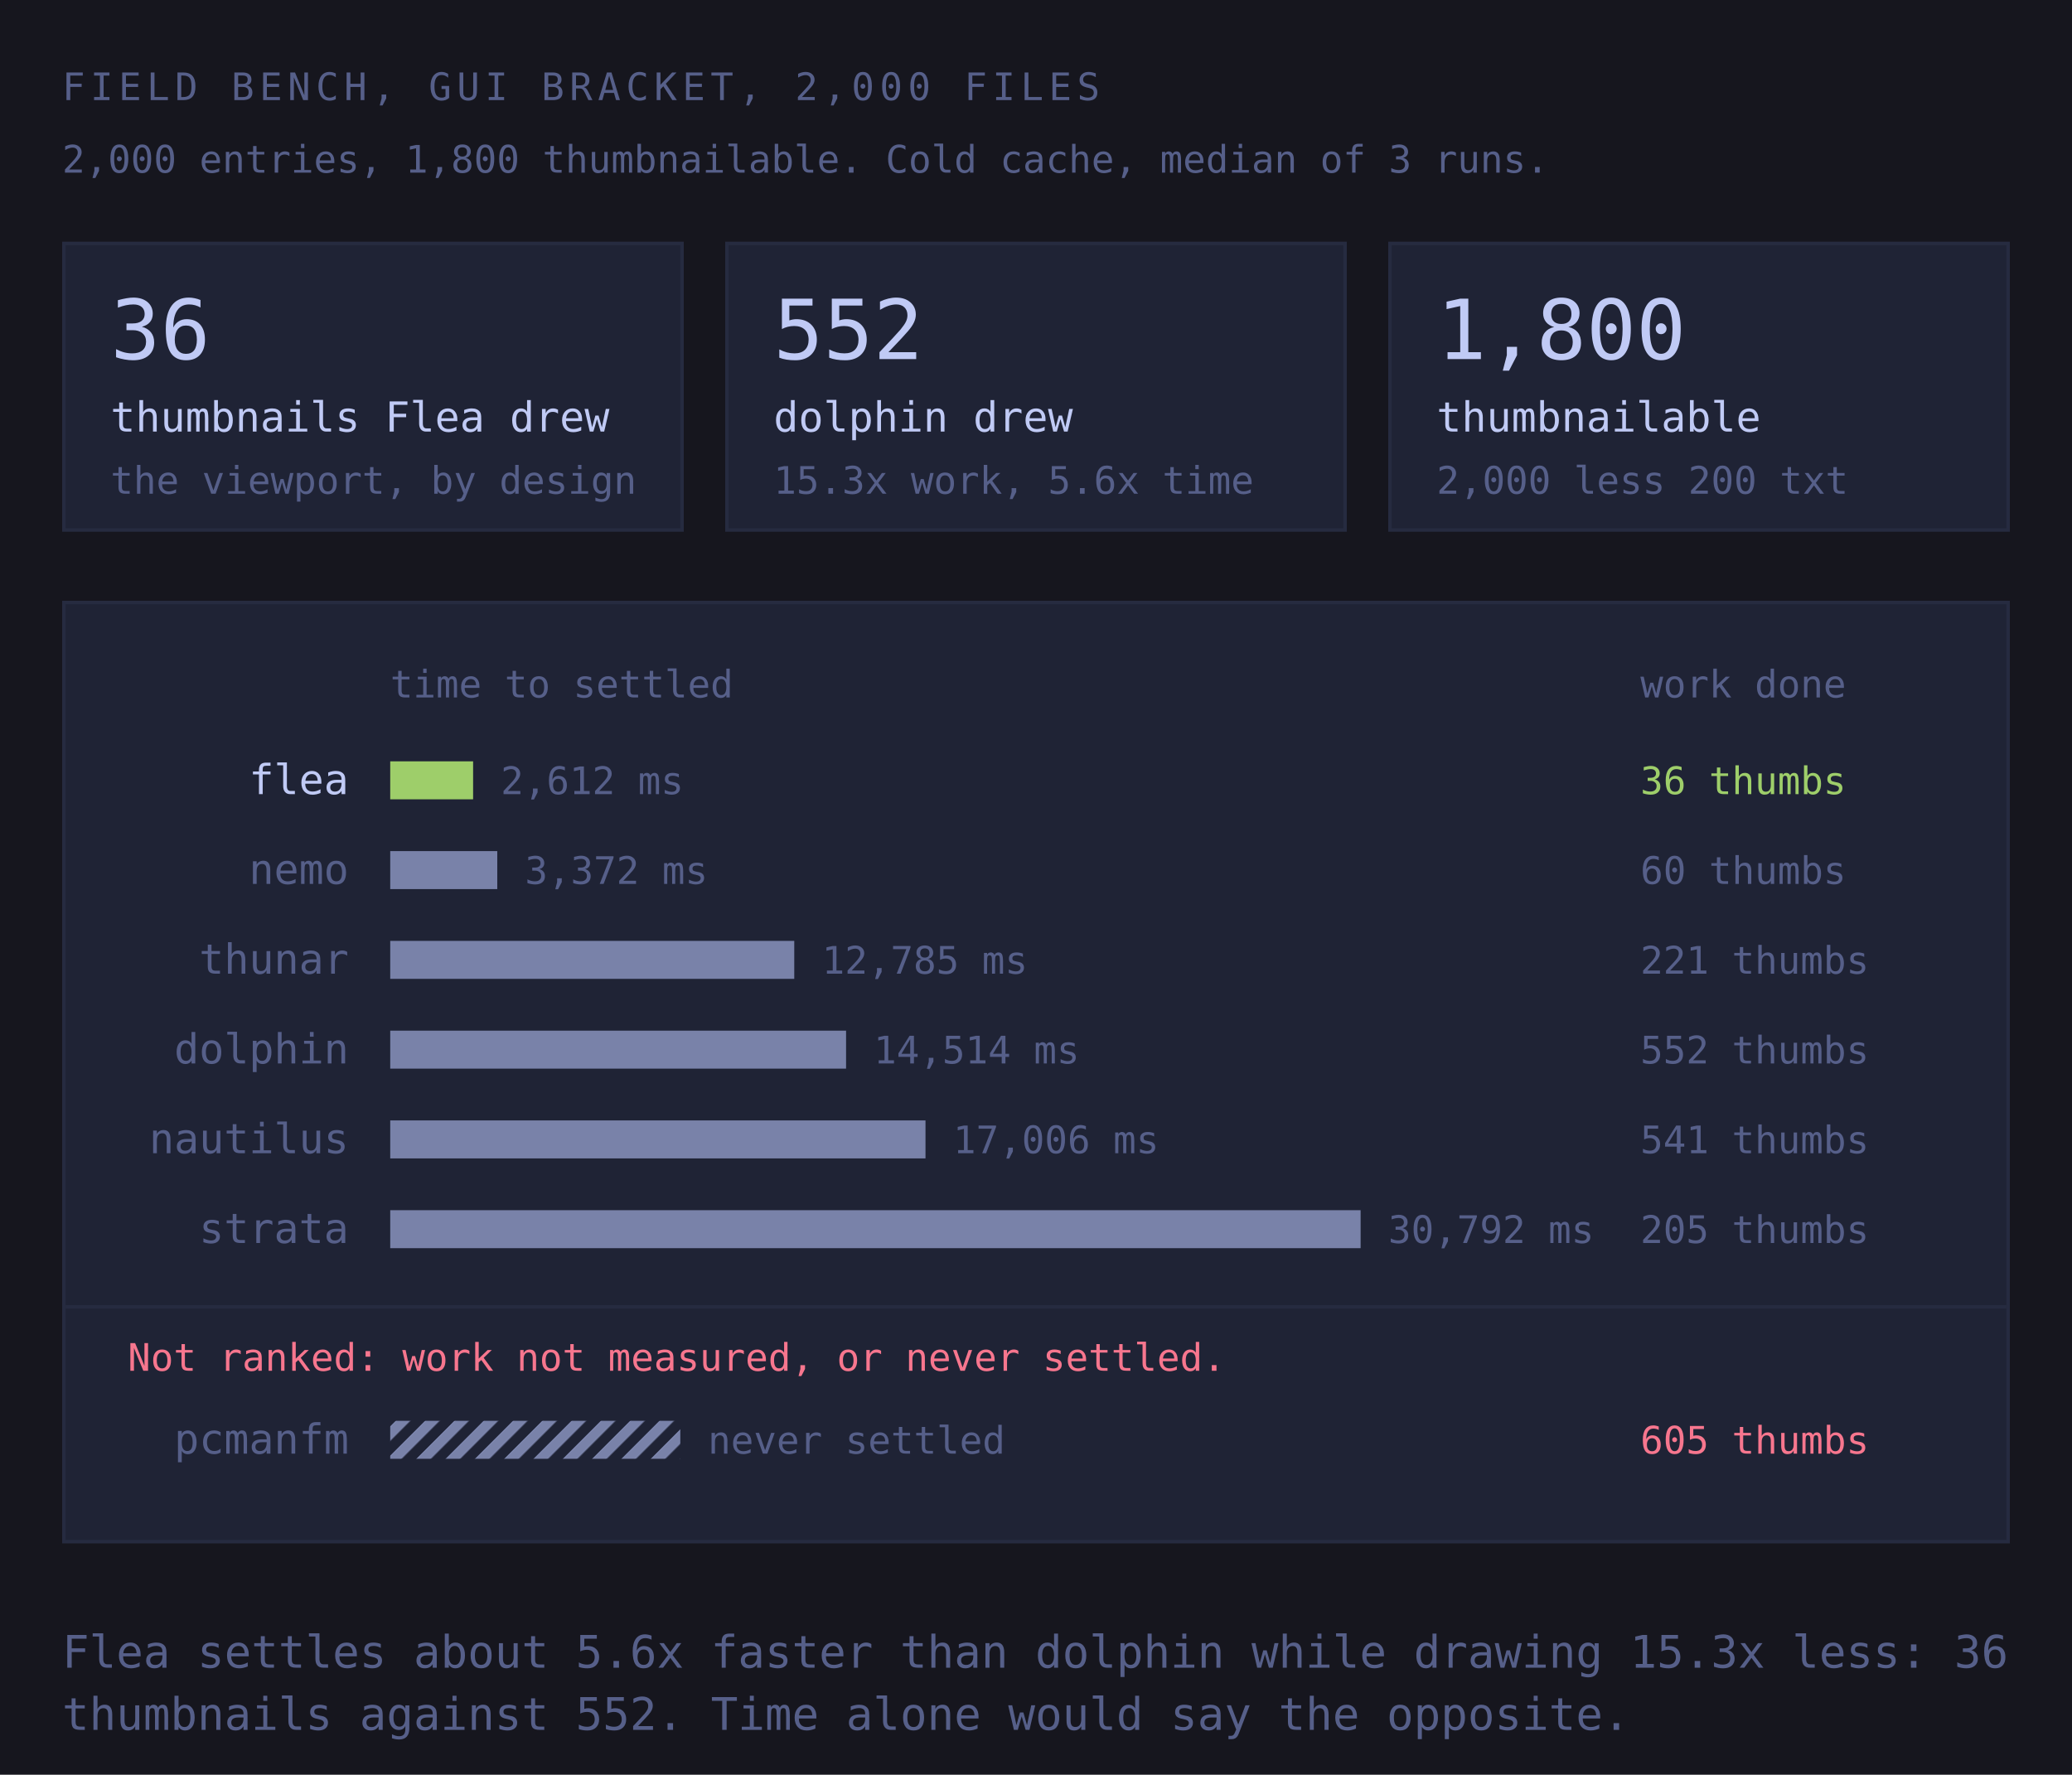
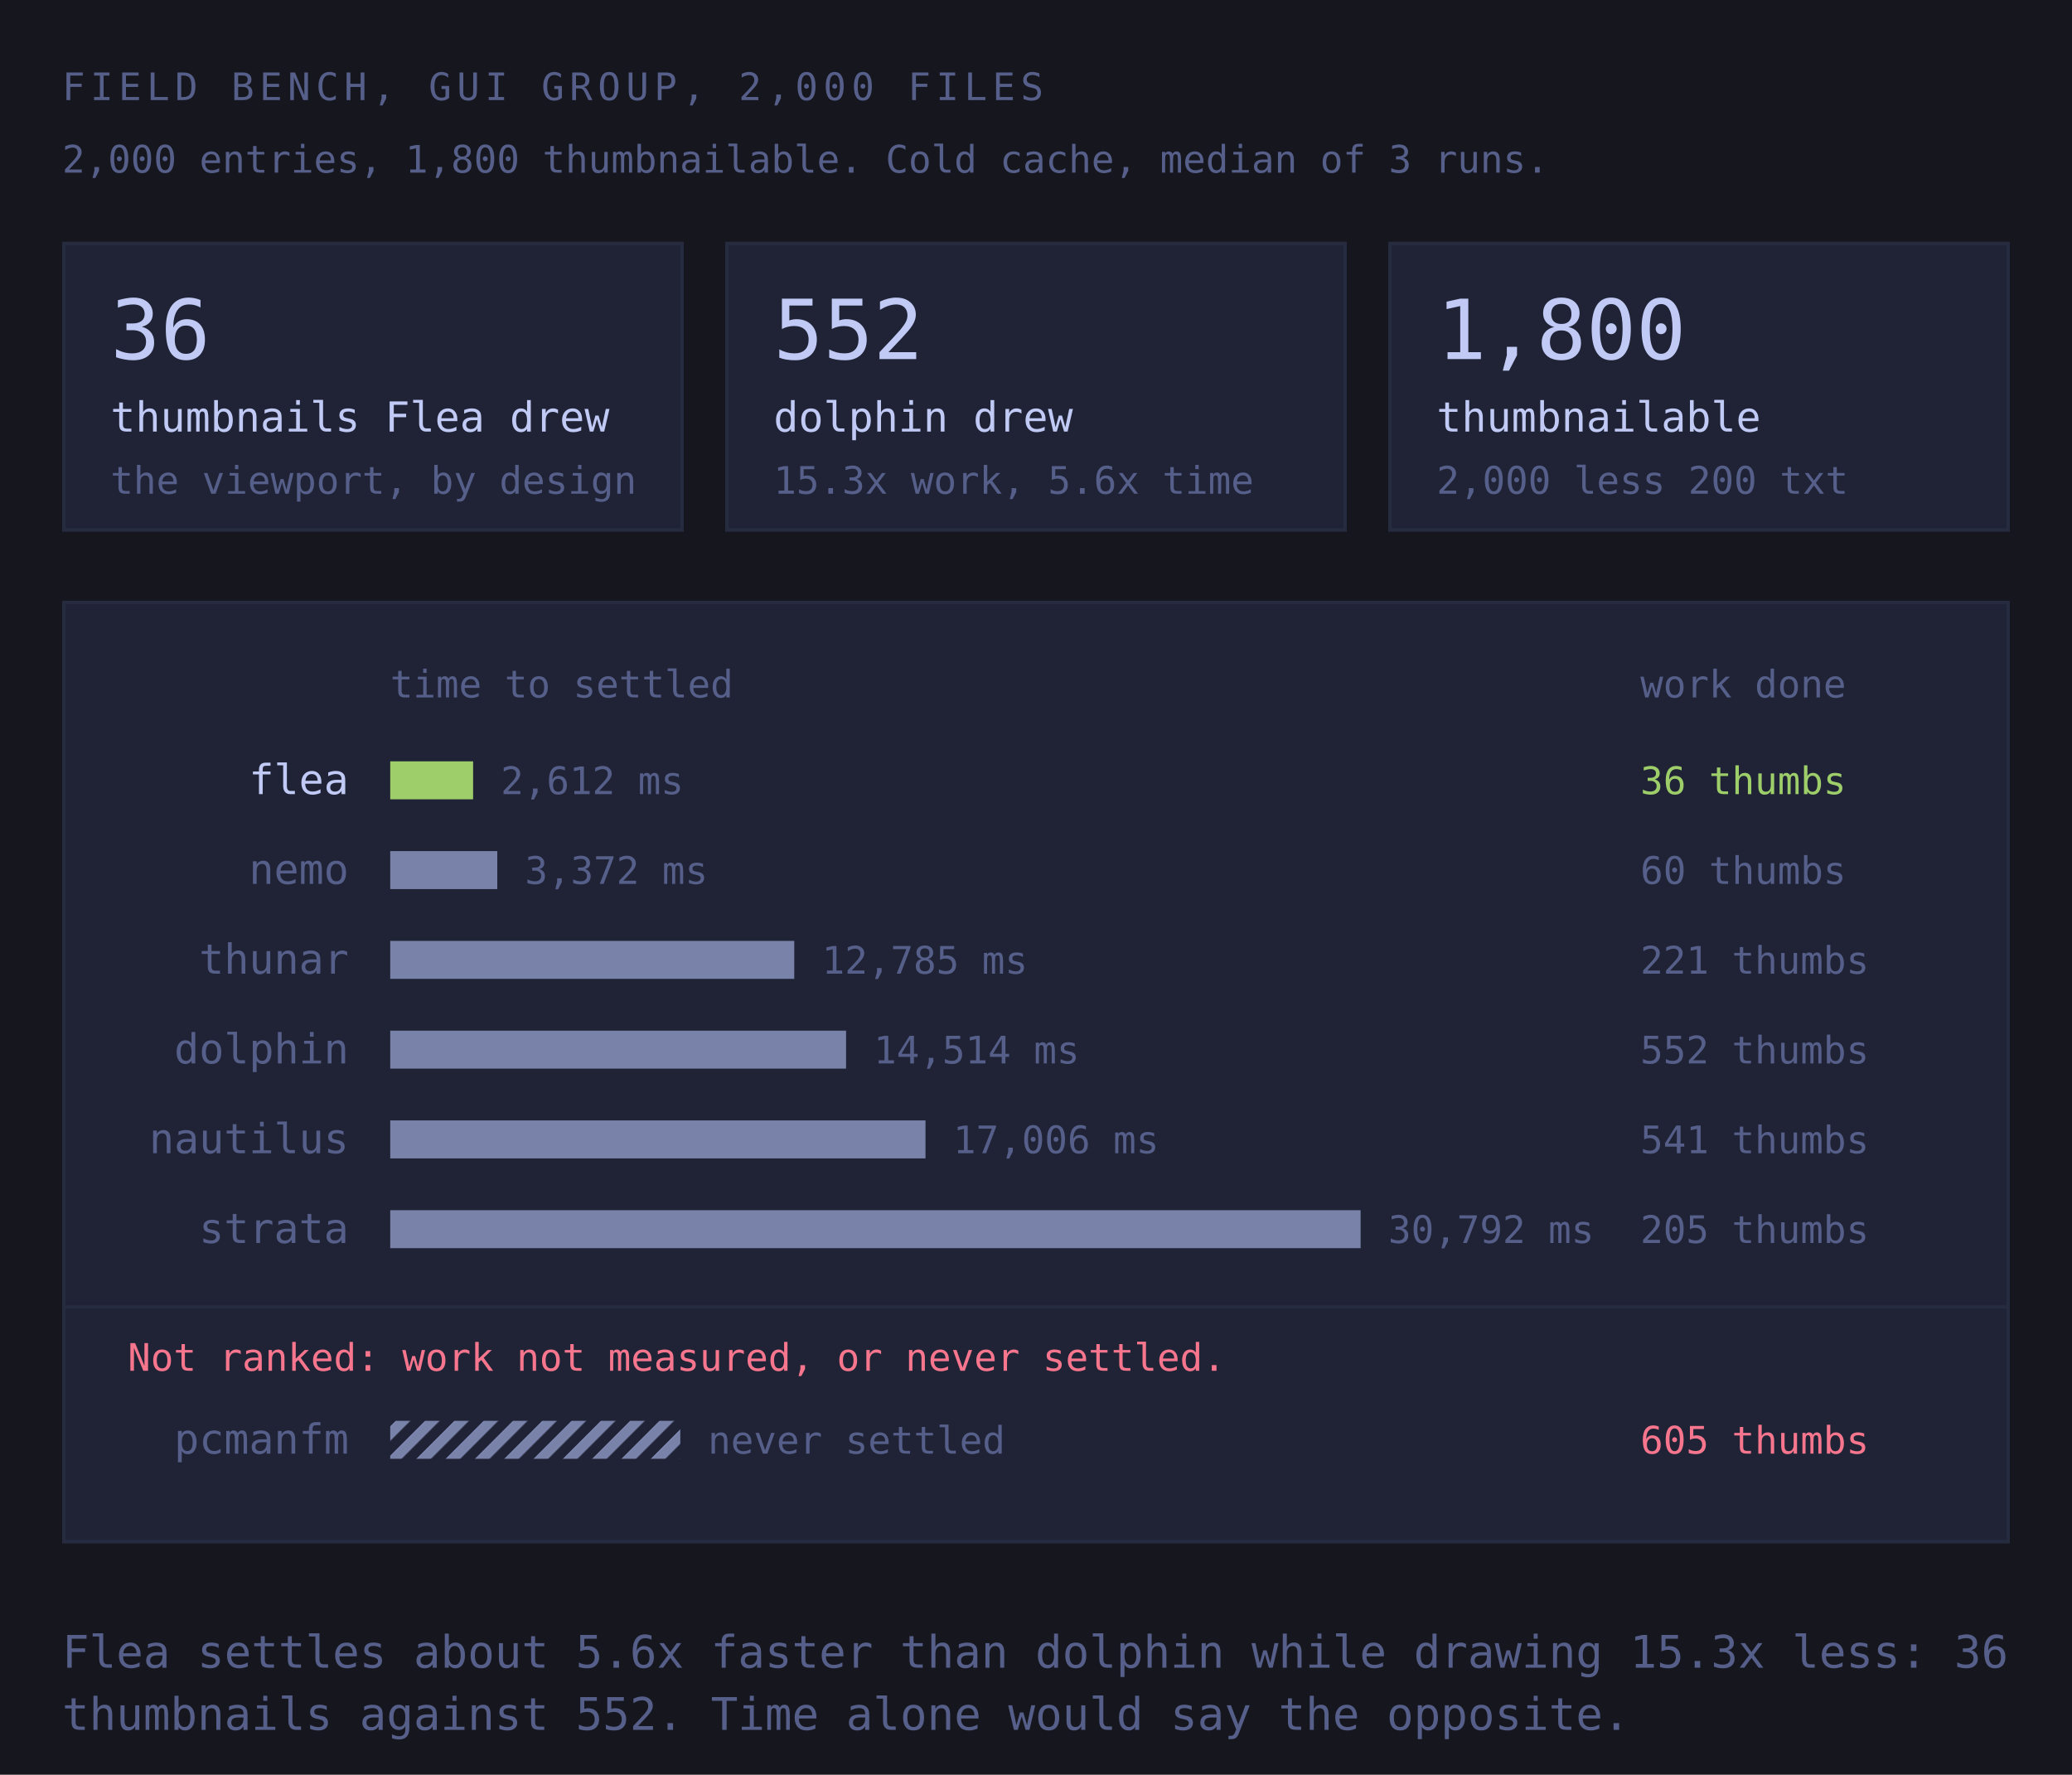
<svg xmlns="http://www.w3.org/2000/svg" width="600" height="514" viewBox="0 0 600 514" font-family="JetBrains Mono,JetBrainsMono Nerd Font,ui-monospace,SFMono-Regular,Menlo,Consolas,monospace">
  <defs>
    <pattern id="hatch" width="6" height="6" patternUnits="userSpaceOnUse" patternTransform="rotate(45)">
      <rect width="3" height="6" fill="#7982a9" />
    </pattern>
  </defs>
  <rect width="600" height="514" fill="#16161e" />
-   <text x="18" y="29" font-size="11" fill="#565f89" font-weight="500" letter-spacing="1.54" font-variant-numeric="tabular-nums">FIELD BENCH, GUI BRACKET, 2,000 FILES</text>
+   <text x="18" y="29" font-size="11" fill="#565f89" font-weight="500" letter-spacing="1.54" font-variant-numeric="tabular-nums">FIELD BENCH, GUI GROUP, 2,000 FILES</text>
  <text x="18" y="50" font-size="11" fill="#565f89" font-variant-numeric="tabular-nums">2,000 entries, 1,800 thumbnailable. Cold cache, median of 3 runs.</text>
  <rect x="18.5" y="70.5" width="179.0" height="83" fill="#1f2335" stroke="#262b40" stroke-width="1" />
  <text x="32.0" y="104" font-size="24" fill="#c0caf5" font-variant-numeric="tabular-nums">36</text>
  <text x="32.0" y="125" font-size="12" fill="#c0caf5" font-variant-numeric="tabular-nums">thumbnails Flea drew</text>
  <text x="32.0" y="143" font-size="11" fill="#565f89" font-variant-numeric="tabular-nums">the viewport, by design</text>
  <rect x="210.5" y="70.5" width="179.0" height="83" fill="#1f2335" stroke="#262b40" stroke-width="1" />
  <text x="224.0" y="104" font-size="24" fill="#c0caf5" font-variant-numeric="tabular-nums">552</text>
  <text x="224.0" y="125" font-size="12" fill="#c0caf5" font-variant-numeric="tabular-nums">dolphin drew</text>
  <text x="224.0" y="143" font-size="11" fill="#565f89" font-variant-numeric="tabular-nums">15.3x work, 5.6x time</text>
  <rect x="402.5" y="70.5" width="179.0" height="83" fill="#1f2335" stroke="#262b40" stroke-width="1" />
  <text x="416.0" y="104" font-size="24" fill="#c0caf5" font-variant-numeric="tabular-nums">1,800</text>
  <text x="416.0" y="125" font-size="12" fill="#c0caf5" font-variant-numeric="tabular-nums">thumbnailable</text>
  <text x="416.0" y="143" font-size="11" fill="#565f89" font-variant-numeric="tabular-nums">2,000 less 200 txt</text>
  <rect x="18.5" y="174.5" width="563" height="272" fill="#1f2335" stroke="#262b40" stroke-width="1" />
  <text x="113" y="202" font-size="11" fill="#565f89" font-variant-numeric="tabular-nums">time to settled</text>
  <text x="475" y="202" font-size="11" fill="#565f89" font-variant-numeric="tabular-nums">work done</text>
  <text x="101" y="230" font-size="12" fill="#c0caf5" text-anchor="end" font-variant-numeric="tabular-nums">flea</text>
  <rect x="113" y="220.5" width="24" height="11" fill="#9ece6a" />
  <text x="145" y="230" font-size="11" fill="#565f89" font-variant-numeric="tabular-nums">2,612 ms</text>
  <text x="475" y="230" font-size="11" fill="#9ece6a" font-variant-numeric="tabular-nums">36 thumbs</text>
  <text x="101" y="256" font-size="12" fill="#565f89" text-anchor="end" font-variant-numeric="tabular-nums">nemo</text>
  <rect x="113" y="246.5" width="31" height="11" fill="#7982a9" />
  <text x="152" y="256" font-size="11" fill="#565f89" font-variant-numeric="tabular-nums">3,372 ms</text>
  <text x="475" y="256" font-size="11" fill="#565f89" font-variant-numeric="tabular-nums">60 thumbs</text>
  <text x="101" y="282" font-size="12" fill="#565f89" text-anchor="end" font-variant-numeric="tabular-nums">thunar</text>
  <rect x="113" y="272.5" width="117" height="11" fill="#7982a9" />
  <text x="238" y="282" font-size="11" fill="#565f89" font-variant-numeric="tabular-nums">12,785 ms</text>
  <text x="475" y="282" font-size="11" fill="#565f89" font-variant-numeric="tabular-nums">221 thumbs</text>
  <text x="101" y="308" font-size="12" fill="#565f89" text-anchor="end" font-variant-numeric="tabular-nums">dolphin</text>
  <rect x="113" y="298.5" width="132" height="11" fill="#7982a9" />
  <text x="253" y="308" font-size="11" fill="#565f89" font-variant-numeric="tabular-nums">14,514 ms</text>
  <text x="475" y="308" font-size="11" fill="#565f89" font-variant-numeric="tabular-nums">552 thumbs</text>
  <text x="101" y="334" font-size="12" fill="#565f89" text-anchor="end" font-variant-numeric="tabular-nums">nautilus</text>
  <rect x="113" y="324.5" width="155" height="11" fill="#7982a9" />
  <text x="276" y="334" font-size="11" fill="#565f89" font-variant-numeric="tabular-nums">17,006 ms</text>
  <text x="475" y="334" font-size="11" fill="#565f89" font-variant-numeric="tabular-nums">541 thumbs</text>
  <text x="101" y="360" font-size="12" fill="#565f89" text-anchor="end" font-variant-numeric="tabular-nums">strata</text>
  <rect x="113" y="350.5" width="281" height="11" fill="#7982a9" />
  <text x="402" y="360" font-size="11" fill="#565f89" font-variant-numeric="tabular-nums">30,792 ms</text>
  <text x="475" y="360" font-size="11" fill="#565f89" font-variant-numeric="tabular-nums">205 thumbs</text>
  <rect x="19" y="378" width="562" height="1" fill="#262b40" />
  <text x="37" y="397" font-size="11" fill="#f7768e" font-variant-numeric="tabular-nums">Not ranked: work not measured, or never settled.</text>
  <text x="101" y="421" font-size="12" fill="#565f89" text-anchor="end" font-variant-numeric="tabular-nums">pcmanfm</text>
  <rect x="113" y="411.5" width="84" height="11" fill="url(#hatch)" />
  <text x="205" y="421" font-size="11" fill="#565f89" font-variant-numeric="tabular-nums">never settled</text>
  <text x="475" y="421" font-size="11" fill="#f7768e" font-variant-numeric="tabular-nums">605 thumbs</text>
  <text x="18" y="483" font-size="13" fill="#565f89" font-variant-numeric="tabular-nums">Flea settles about 5.6x faster than dolphin while drawing 15.3x less: 36</text>
  <text x="18" y="501" font-size="13" fill="#565f89" font-variant-numeric="tabular-nums">thumbnails against 552. Time alone would say the opposite.</text>
</svg>
